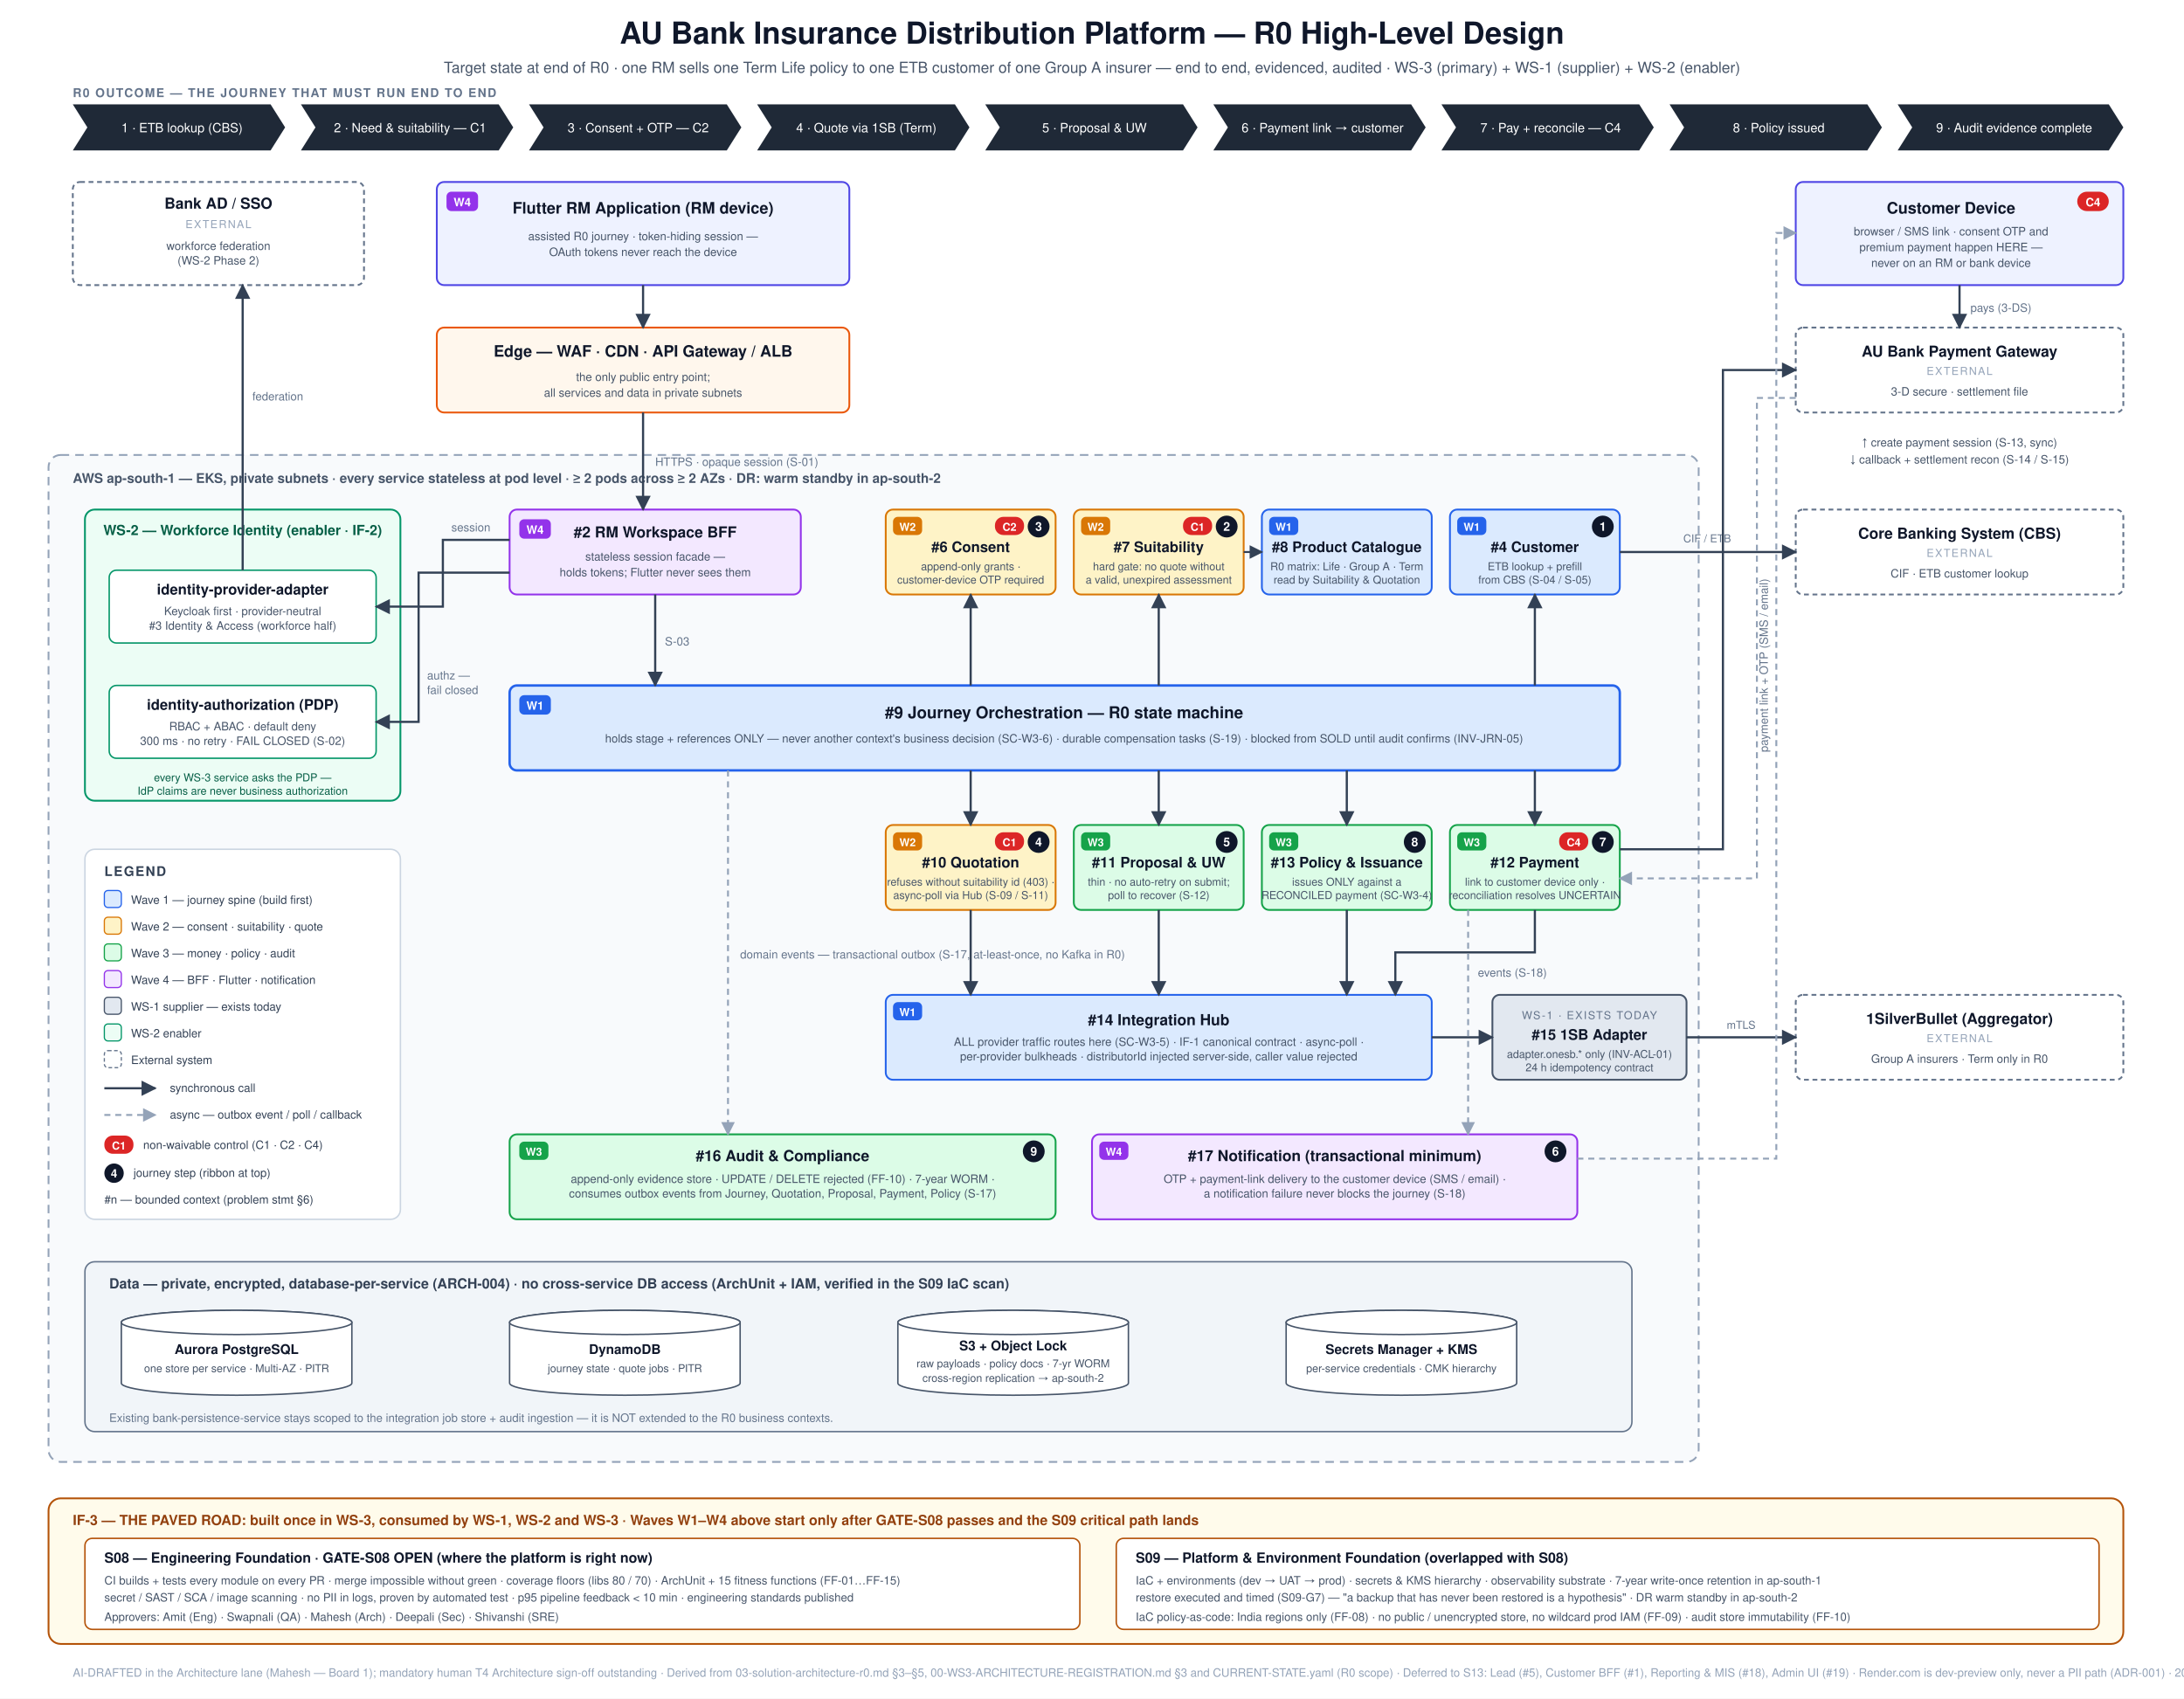
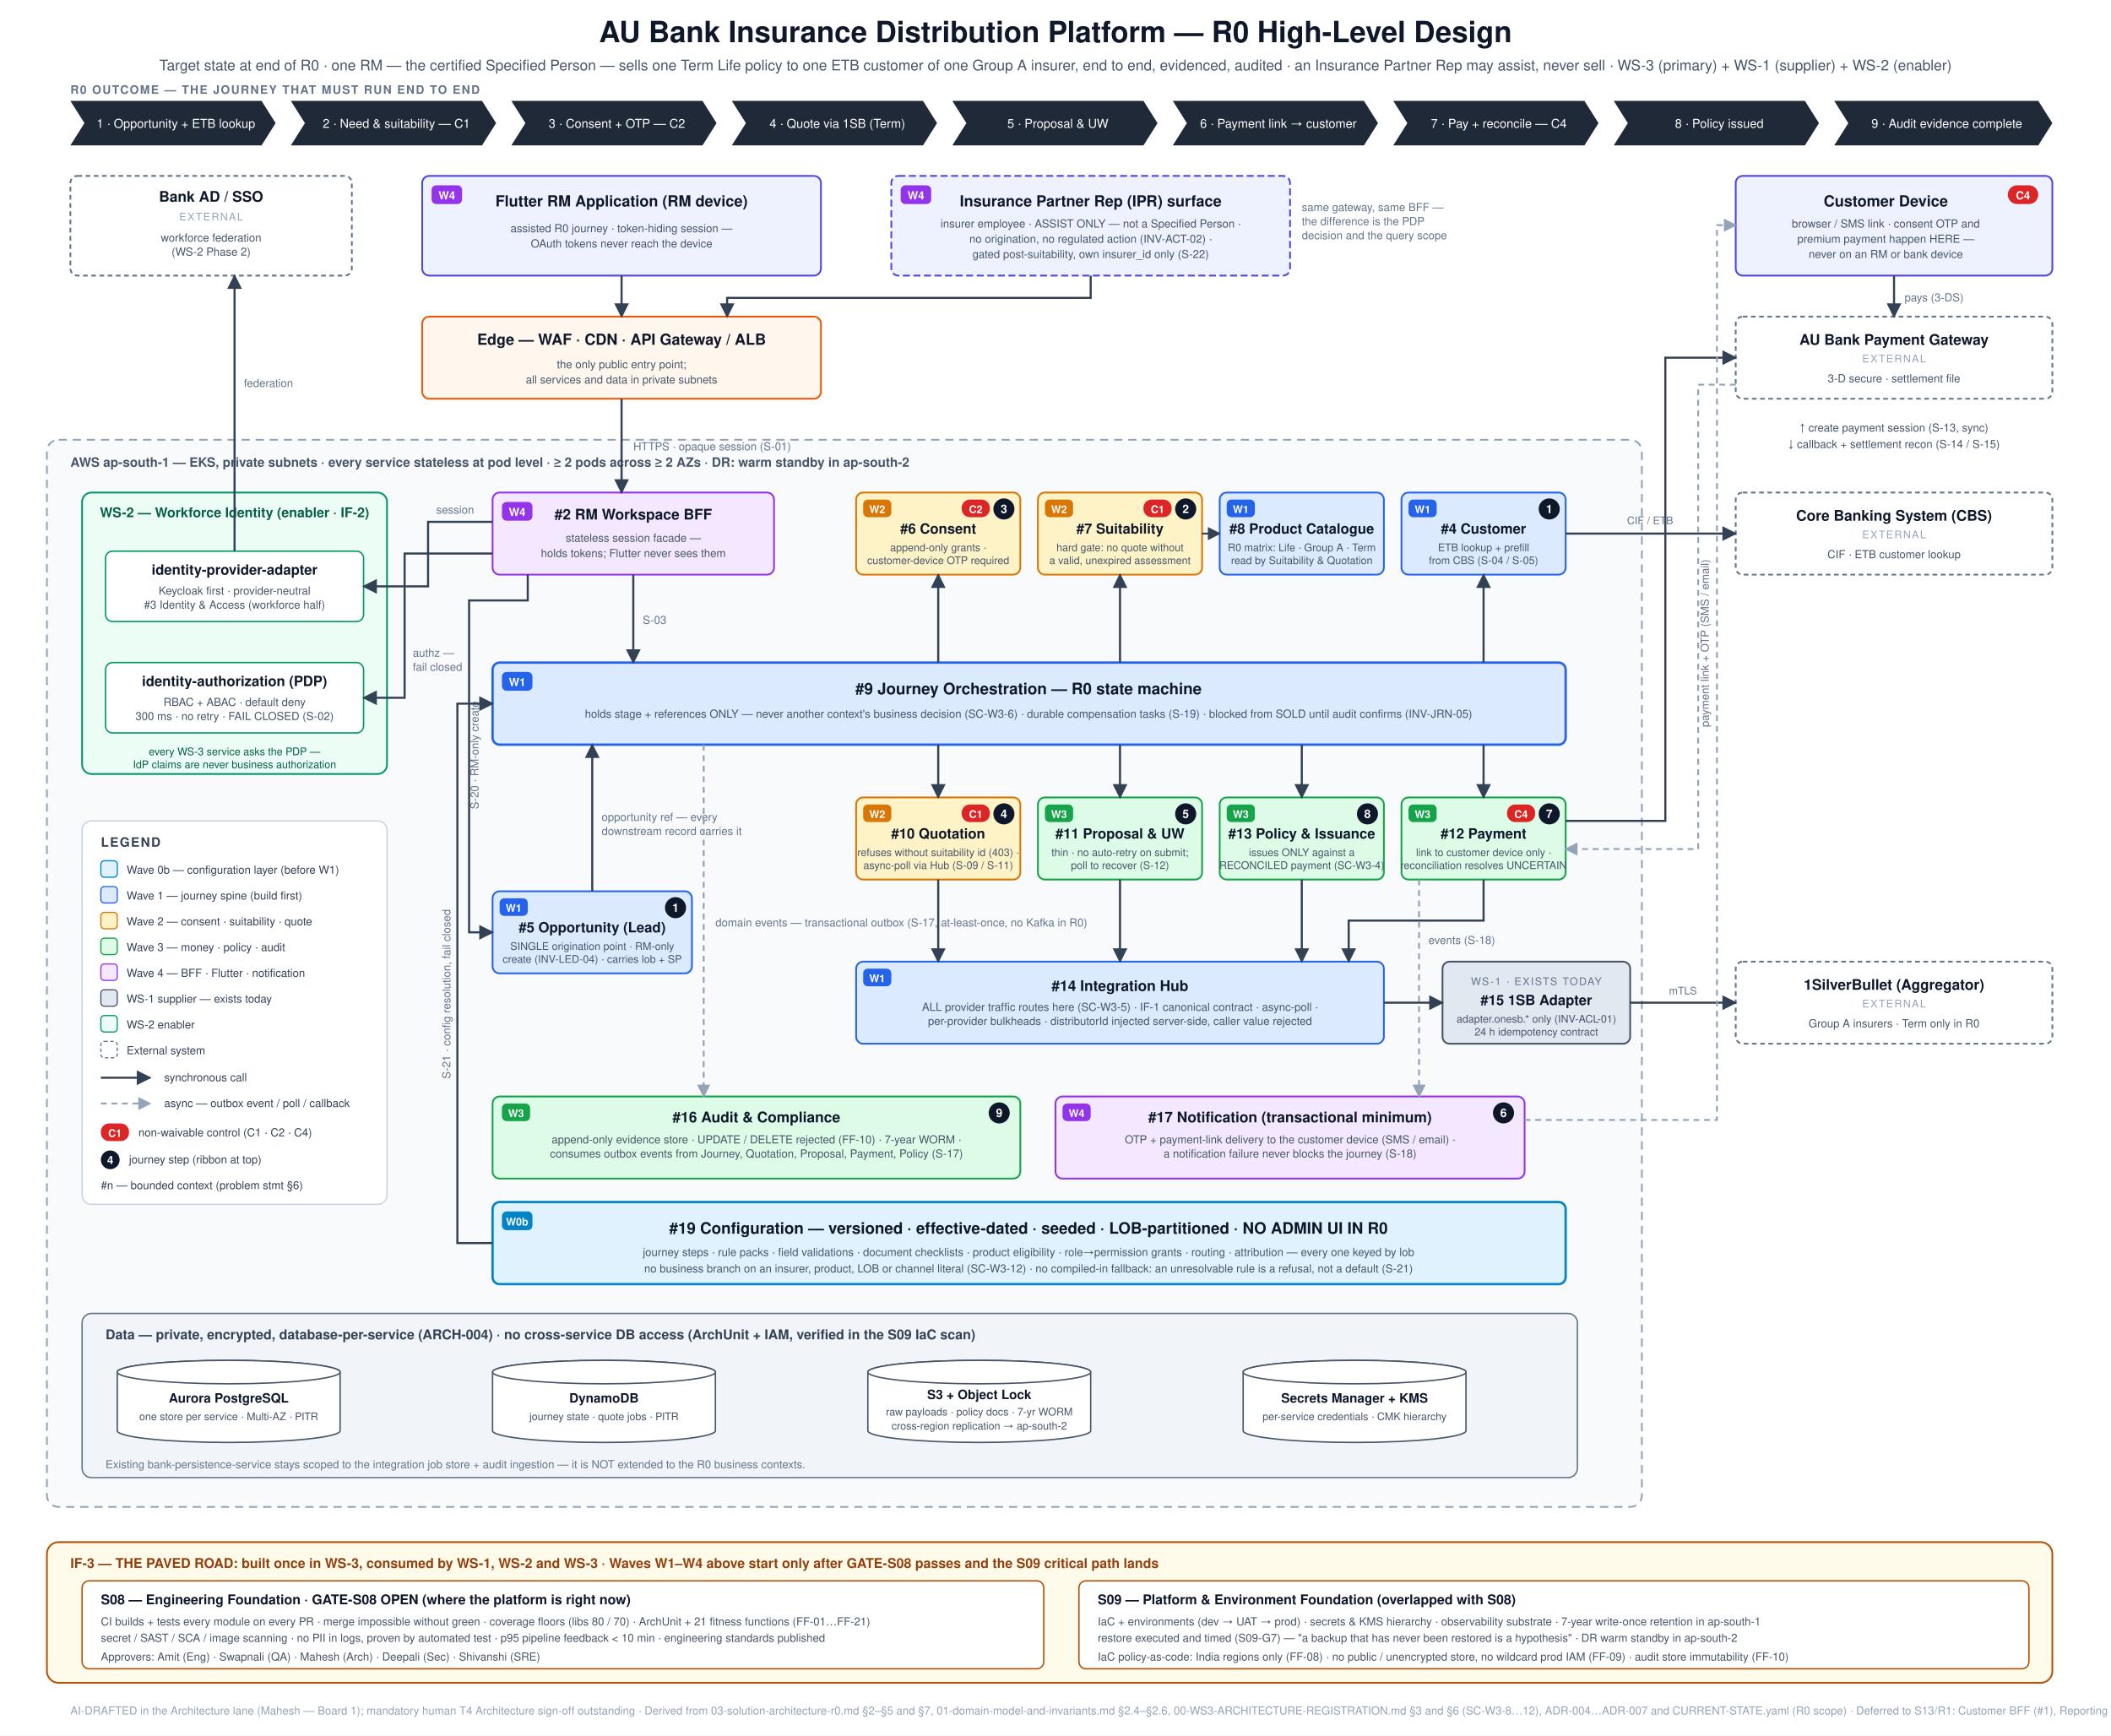
- <svg xmlns="http://www.w3.org/2000/svg" width="1800" height="1400" viewBox="0 0 1800 1400" font-family="Helvetica, Arial, sans-serif">
+ <svg xmlns="http://www.w3.org/2000/svg" width="1800" height="1480" viewBox="0 0 1800 1480" font-family="Helvetica, Arial, sans-serif">
  <defs>
    <marker id="arr" viewBox="0 0 10 10" refX="9" refY="5" markerWidth="7" markerHeight="7" orient="auto-start-reverse">
      <path d="M0,0 L10,5 L0,10 z" fill="#334155" />
    </marker>
    <marker id="arrGray" viewBox="0 0 10 10" refX="9" refY="5" markerWidth="7" markerHeight="7" orient="auto-start-reverse">
      <path d="M0,0 L10,5 L0,10 z" fill="#94a3b8" />
    </marker>
  </defs>
-   <rect x="0" y="0" width="1800" height="1400" fill="#ffffff" />
+   <rect x="0" y="0" width="1800" height="1480" fill="#ffffff" />
  <text x="900" y="36" text-anchor="middle" font-size="25" font-weight="bold" fill="#0f172a">AU Bank Insurance Distribution Platform — R0 High-Level Design</text>
-   <text x="900" y="60" text-anchor="middle" font-size="12.5" fill="#475569">Target state at end of R0 · one RM sells one Term Life policy to one ETB customer of one Group A insurer — end to end, evidenced, audited · WS-3 (primary) + WS-1 (supplier) + WS-2 (enabler)</text>
+   <text x="900" y="60" text-anchor="middle" font-size="12.5" fill="#475569">Target state at end of R0 · one RM — the certified Specified Person — sells one Term Life policy to one ETB customer of one Group A insurer, end to end, evidenced, audited · an Insurance Partner Rep may assist, never sell · WS-3 (primary) + WS-1 (supplier) + WS-2 (enabler)</text>
  <text x="60" y="80" font-size="10" font-weight="bold" fill="#64748b" letter-spacing="1">R0 OUTCOME — THE JOURNEY THAT MUST RUN END TO END</text>
  <g font-size="10.5" fill="#ffffff">
    <polygon points="60,86 223,86 235,105 223,124 60,124 72,105" fill="#1f2937" />
-     <text x="150" y="109" text-anchor="middle">1 · ETB lookup (CBS)</text>
+     <text x="150" y="109" text-anchor="middle">1 · Opportunity + ETB lookup</text>
    <polygon points="248,86 411,86 423,105 411,124 248,124 260,105" fill="#1f2937" />
    <text x="338" y="109" text-anchor="middle">2 · Need &amp; suitability — C1</text>
    <polygon points="436,86 599,86 611,105 599,124 436,124 448,105" fill="#1f2937" />
    <text x="526" y="109" text-anchor="middle">3 · Consent + OTP — C2</text>
    <polygon points="624,86 787,86 799,105 787,124 624,124 636,105" fill="#1f2937" />
    <text x="714" y="109" text-anchor="middle">4 · Quote via 1SB (Term)</text>
    <polygon points="812,86 975,86 987,105 975,124 812,124 824,105" fill="#1f2937" />
    <text x="902" y="109" text-anchor="middle">5 · Proposal &amp; UW</text>
    <polygon points="1000,86 1163,86 1175,105 1163,124 1000,124 1012,105" fill="#1f2937" />
    <text x="1090" y="109" text-anchor="middle">6 · Payment link → customer</text>
    <polygon points="1188,86 1351,86 1363,105 1351,124 1188,124 1200,105" fill="#1f2937" />
    <text x="1278" y="109" text-anchor="middle">7 · Pay + reconcile — C4</text>
    <polygon points="1376,86 1539,86 1551,105 1539,124 1376,124 1388,105" fill="#1f2937" />
    <text x="1466" y="109" text-anchor="middle">8 · Policy issued</text>
    <polygon points="1564,86 1738,86 1750,105 1738,124 1564,124 1576,105" fill="#1f2937" />
    <text x="1660" y="109" text-anchor="middle">9 · Audit evidence complete</text>
  </g>
  <rect x="60" y="150" width="240" height="85" rx="6" fill="#ffffff" stroke="#64748b" stroke-width="1.5" stroke-dasharray="4 3" />
  <text x="180" y="172" text-anchor="middle" font-size="12.5" font-weight="bold" fill="#0f172a">Bank AD / SSO</text>
  <text x="180" y="188" text-anchor="middle" font-size="9" fill="#94a3b8" letter-spacing="1">EXTERNAL</text>
  <text x="180" y="206" text-anchor="middle" font-size="9.5" fill="#475569">workforce federation</text>
  <text x="180" y="218" text-anchor="middle" font-size="9.5" fill="#475569">(WS-2 Phase 2)</text>
  <rect x="360" y="150" width="340" height="85" rx="6" fill="#eef2ff" stroke="#4f46e5" stroke-width="1.5" />
  <rect x="368" y="158" width="26" height="16" rx="4" fill="#9333ea" />
  <text x="381" y="170" text-anchor="middle" font-size="9.5" font-weight="bold" fill="#ffffff">W4</text>
  <text x="530" y="176" text-anchor="middle" font-size="13" font-weight="bold" fill="#0f172a">Flutter RM Application (RM device)</text>
  <text x="530" y="198" text-anchor="middle" font-size="9.5" fill="#475569">assisted R0 journey · token-hiding session —</text>
  <text x="530" y="211" text-anchor="middle" font-size="9.5" fill="#475569">OAuth tokens never reach the device</text>
+   <rect x="760" y="150" width="340" height="85" rx="6" fill="#eef2ff" stroke="#4f46e5" stroke-width="1.5" stroke-dasharray="6 3" />
+   <rect x="768" y="158" width="26" height="16" rx="4" fill="#9333ea" />
+   <text x="781" y="170" text-anchor="middle" font-size="9.5" font-weight="bold" fill="#ffffff">W4</text>
+   <text x="930" y="176" text-anchor="middle" font-size="13" font-weight="bold" fill="#0f172a">Insurance Partner Rep (IPR) surface</text>
+   <text x="930" y="194" text-anchor="middle" font-size="9.5" fill="#475569">insurer employee · ASSIST ONLY — not a Specified Person ·</text>
+   <text x="930" y="207" text-anchor="middle" font-size="9.5" fill="#475569">no origination, no regulated action (INV-ACT-02) ·</text>
+   <text x="930" y="220" text-anchor="middle" font-size="9.5" fill="#475569">gated post-suitability, own insurer_id only (S-22)</text>
  <rect x="1480" y="150" width="270" height="85" rx="6" fill="#eef2ff" stroke="#4f46e5" stroke-width="1.5" />
  <rect x="1712" y="158" width="26" height="16" rx="8" fill="#dc2626" />
  <text x="1725" y="170" text-anchor="middle" font-size="9.5" font-weight="bold" fill="#ffffff">C4</text>
  <text x="1608" y="176" text-anchor="middle" font-size="13" font-weight="bold" fill="#0f172a">Customer Device</text>
  <text x="1608" y="194" text-anchor="middle" font-size="9.5" fill="#475569">browser / SMS link · consent OTP and</text>
  <text x="1608" y="207" text-anchor="middle" font-size="9.5" fill="#475569">premium payment happen HERE —</text>
  <text x="1608" y="220" text-anchor="middle" font-size="9.5" fill="#475569">never on an RM or bank device</text>
  <rect x="360" y="270" width="340" height="70" rx="6" fill="#fff7ed" stroke="#ea580c" stroke-width="1.5" />
  <text x="530" y="294" text-anchor="middle" font-size="13" font-weight="bold" fill="#0f172a">Edge — WAF · CDN · API Gateway / ALB</text>
  <text x="530" y="314" text-anchor="middle" font-size="9.5" fill="#475569">the only public entry point;</text>
  <text x="530" y="327" text-anchor="middle" font-size="9.5" fill="#475569">all services and data in private subnets</text>
  <rect x="1480" y="270" width="270" height="70" rx="6" fill="#ffffff" stroke="#64748b" stroke-width="1.5" stroke-dasharray="4 3" />
  <text x="1615" y="294" text-anchor="middle" font-size="12.5" font-weight="bold" fill="#0f172a">AU Bank Payment Gateway</text>
  <text x="1615" y="309" text-anchor="middle" font-size="9" fill="#94a3b8" letter-spacing="1">EXTERNAL</text>
  <text x="1615" y="326" text-anchor="middle" font-size="9.5" fill="#475569">3-D secure · settlement file</text>
  <text x="1615" y="368" text-anchor="middle" font-size="9.5" fill="#475569">↑ create payment session (S-13, sync)</text>
  <text x="1615" y="382" text-anchor="middle" font-size="9.5" fill="#475569">↓ callback + settlement recon (S-14 / S-15)</text>
-   <rect x="40" y="375" width="1360" height="830" rx="10" fill="#f8fafc" stroke="#94a3b8" stroke-width="1.5" stroke-dasharray="7 5" />
+   <rect x="40" y="375" width="1360" height="910" rx="10" fill="#f8fafc" stroke="#94a3b8" stroke-width="1.5" stroke-dasharray="7 5" />
  <text x="60" y="398" font-size="11" font-weight="bold" fill="#475569">AWS ap-south-1 — EKS, private subnets · every service stateless at pod level · ≥ 2 pods across ≥ 2 AZs · DR: warm standby in ap-south-2</text>
  <rect x="70" y="420" width="260" height="240" rx="8" fill="#ecfdf5" stroke="#059669" stroke-width="1.5" />
  <text x="200" y="441" text-anchor="middle" font-size="11.5" font-weight="bold" fill="#065f46">WS-2 — Workforce Identity (enabler · IF-2)</text>
  <rect x="90" y="470" width="220" height="60" rx="6" fill="#ffffff" stroke="#059669" stroke-width="1.2" />
  <text x="200" y="490" text-anchor="middle" font-size="12" font-weight="bold" fill="#0f172a">identity-provider-adapter</text>
  <text x="200" y="507" text-anchor="middle" font-size="9.5" fill="#475569">Keycloak first · provider-neutral</text>
  <text x="200" y="519" text-anchor="middle" font-size="9.5" fill="#475569">#3 Identity &amp; Access (workforce half)</text>
  <rect x="90" y="565" width="220" height="60" rx="6" fill="#ffffff" stroke="#059669" stroke-width="1.2" />
  <text x="200" y="585" text-anchor="middle" font-size="12" font-weight="bold" fill="#0f172a">identity-authorization (PDP)</text>
  <text x="200" y="602" text-anchor="middle" font-size="9.5" fill="#475569">RBAC + ABAC · default deny</text>
  <text x="200" y="614" text-anchor="middle" font-size="9.5" fill="#475569">300 ms · no retry · FAIL CLOSED (S-02)</text>
  <text x="200" y="644" text-anchor="middle" font-size="9" fill="#065f46">every WS-3 service asks the PDP —</text>
  <text x="200" y="655" text-anchor="middle" font-size="9" fill="#065f46">IdP claims are never business authorization</text>
  <rect x="420" y="420" width="240" height="70" rx="6" fill="#f3e8ff" stroke="#9333ea" stroke-width="1.5" />
  <rect x="428" y="428" width="26" height="16" rx="4" fill="#9333ea" />
  <text x="441" y="440" text-anchor="middle" font-size="9.5" font-weight="bold" fill="#ffffff">W4</text>
  <text x="540" y="443" text-anchor="middle" font-size="12.5" font-weight="bold" fill="#0f172a">#2  RM Workspace BFF</text>
  <text x="540" y="462" text-anchor="middle" font-size="9.5" fill="#475569">stateless session facade —</text>
  <text x="540" y="475" text-anchor="middle" font-size="9.5" fill="#475569">holds tokens; Flutter never sees them</text>
  <rect x="730" y="420" width="140" height="70" rx="6" fill="#fef3c7" stroke="#d97706" stroke-width="1.5" />
  <rect x="736" y="426" width="24" height="15" rx="4" fill="#d97706" />
  <text x="748" y="437.5" text-anchor="middle" font-size="9" font-weight="bold" fill="#ffffff">W2</text>
  <circle cx="856" cy="434" r="9" fill="#0f172a" />
  <text x="856" y="437.5" text-anchor="middle" font-size="10" font-weight="bold" fill="#ffffff">3</text>
  <rect x="820" y="426" width="24" height="15" rx="7" fill="#dc2626" />
  <text x="832" y="437.5" text-anchor="middle" font-size="9" font-weight="bold" fill="#ffffff">C2</text>
  <text x="800" y="455" text-anchor="middle" font-size="12" font-weight="bold" fill="#0f172a">#6  Consent</text>
  <text x="800" y="470" text-anchor="middle" font-size="9" fill="#475569">append-only grants ·</text>
  <text x="800" y="481" text-anchor="middle" font-size="9" fill="#475569">customer-device OTP required</text>
  <rect x="885" y="420" width="140" height="70" rx="6" fill="#fef3c7" stroke="#d97706" stroke-width="1.5" />
  <rect x="891" y="426" width="24" height="15" rx="4" fill="#d97706" />
  <text x="903" y="437.5" text-anchor="middle" font-size="9" font-weight="bold" fill="#ffffff">W2</text>
  <circle cx="1011" cy="434" r="9" fill="#0f172a" />
  <text x="1011" y="437.5" text-anchor="middle" font-size="10" font-weight="bold" fill="#ffffff">2</text>
  <rect x="975" y="426" width="24" height="15" rx="7" fill="#dc2626" />
  <text x="987" y="437.5" text-anchor="middle" font-size="9" font-weight="bold" fill="#ffffff">C1</text>
  <text x="955" y="455" text-anchor="middle" font-size="12" font-weight="bold" fill="#0f172a">#7  Suitability</text>
  <text x="955" y="470" text-anchor="middle" font-size="9" fill="#475569">hard gate: no quote without</text>
  <text x="955" y="481" text-anchor="middle" font-size="9" fill="#475569">a valid, unexpired assessment</text>
  <rect x="1040" y="420" width="140" height="70" rx="6" fill="#dbeafe" stroke="#2563eb" stroke-width="1.5" />
  <rect x="1046" y="426" width="24" height="15" rx="4" fill="#2563eb" />
  <text x="1058" y="437.5" text-anchor="middle" font-size="9" font-weight="bold" fill="#ffffff">W1</text>
  <text x="1110" y="455" text-anchor="middle" font-size="12" font-weight="bold" fill="#0f172a">#8  Product Catalogue</text>
  <text x="1110" y="470" text-anchor="middle" font-size="9" fill="#475569">R0 matrix: Life · Group A · Term</text>
  <text x="1110" y="481" text-anchor="middle" font-size="9" fill="#475569">read by Suitability &amp; Quotation</text>
  <rect x="1195" y="420" width="140" height="70" rx="6" fill="#dbeafe" stroke="#2563eb" stroke-width="1.5" />
  <rect x="1201" y="426" width="24" height="15" rx="4" fill="#2563eb" />
  <text x="1213" y="437.5" text-anchor="middle" font-size="9" font-weight="bold" fill="#ffffff">W1</text>
  <circle cx="1321" cy="434" r="9" fill="#0f172a" />
  <text x="1321" y="437.5" text-anchor="middle" font-size="10" font-weight="bold" fill="#ffffff">1</text>
  <text x="1265" y="455" text-anchor="middle" font-size="12" font-weight="bold" fill="#0f172a">#4  Customer</text>
  <text x="1265" y="470" text-anchor="middle" font-size="9" fill="#475569">ETB lookup + prefill</text>
  <text x="1265" y="481" text-anchor="middle" font-size="9" fill="#475569">from CBS (S-04 / S-05)</text>
  <rect x="420" y="565" width="915" height="70" rx="6" fill="#dbeafe" stroke="#2563eb" stroke-width="2" />
  <rect x="428" y="573" width="26" height="16" rx="4" fill="#2563eb" />
  <text x="441" y="585" text-anchor="middle" font-size="9.5" font-weight="bold" fill="#ffffff">W1</text>
  <text x="877" y="592" text-anchor="middle" font-size="13.5" font-weight="bold" fill="#0f172a">#9  Journey Orchestration — R0 state machine</text>
  <text x="877" y="612" text-anchor="middle" font-size="9.5" fill="#475569">holds stage + references ONLY — never another context's business decision (SC-W3-6) · durable compensation tasks (S-19) · blocked from SOLD until audit confirms (INV-JRN-05)</text>
  <rect x="730" y="680" width="140" height="70" rx="6" fill="#fef3c7" stroke="#d97706" stroke-width="1.5" />
  <rect x="736" y="686" width="24" height="15" rx="4" fill="#d97706" />
  <text x="748" y="697.5" text-anchor="middle" font-size="9" font-weight="bold" fill="#ffffff">W2</text>
  <circle cx="856" cy="694" r="9" fill="#0f172a" />
  <text x="856" y="697.5" text-anchor="middle" font-size="10" font-weight="bold" fill="#ffffff">4</text>
  <rect x="820" y="686" width="24" height="15" rx="7" fill="#dc2626" />
  <text x="832" y="697.5" text-anchor="middle" font-size="9" font-weight="bold" fill="#ffffff">C1</text>
  <text x="800" y="715" text-anchor="middle" font-size="12" font-weight="bold" fill="#0f172a">#10  Quotation</text>
  <text x="800" y="730" text-anchor="middle" font-size="9" fill="#475569">refuses without suitability id (403) ·</text>
  <text x="800" y="741" text-anchor="middle" font-size="9" fill="#475569">async-poll via Hub (S-09 / S-11)</text>
  <rect x="885" y="680" width="140" height="70" rx="6" fill="#dcfce7" stroke="#16a34a" stroke-width="1.5" />
  <rect x="891" y="686" width="24" height="15" rx="4" fill="#16a34a" />
  <text x="903" y="697.5" text-anchor="middle" font-size="9" font-weight="bold" fill="#ffffff">W3</text>
  <circle cx="1011" cy="694" r="9" fill="#0f172a" />
  <text x="1011" y="697.5" text-anchor="middle" font-size="10" font-weight="bold" fill="#ffffff">5</text>
  <text x="955" y="715" text-anchor="middle" font-size="12" font-weight="bold" fill="#0f172a">#11  Proposal &amp; UW</text>
  <text x="955" y="730" text-anchor="middle" font-size="9" fill="#475569">thin · no auto-retry on submit;</text>
  <text x="955" y="741" text-anchor="middle" font-size="9" fill="#475569">poll to recover (S-12)</text>
  <rect x="1040" y="680" width="140" height="70" rx="6" fill="#dcfce7" stroke="#16a34a" stroke-width="1.5" />
  <rect x="1046" y="686" width="24" height="15" rx="4" fill="#16a34a" />
  <text x="1058" y="697.5" text-anchor="middle" font-size="9" font-weight="bold" fill="#ffffff">W3</text>
  <circle cx="1166" cy="694" r="9" fill="#0f172a" />
  <text x="1166" y="697.5" text-anchor="middle" font-size="10" font-weight="bold" fill="#ffffff">8</text>
  <text x="1110" y="715" text-anchor="middle" font-size="12" font-weight="bold" fill="#0f172a">#13  Policy &amp; Issuance</text>
  <text x="1110" y="730" text-anchor="middle" font-size="9" fill="#475569">issues ONLY against a</text>
  <text x="1110" y="741" text-anchor="middle" font-size="9" fill="#475569">RECONCILED payment (SC-W3-4)</text>
  <rect x="1195" y="680" width="140" height="70" rx="6" fill="#dcfce7" stroke="#16a34a" stroke-width="1.5" />
  <rect x="1201" y="686" width="24" height="15" rx="4" fill="#16a34a" />
  <text x="1213" y="697.5" text-anchor="middle" font-size="9" font-weight="bold" fill="#ffffff">W3</text>
  <circle cx="1321" cy="694" r="9" fill="#0f172a" />
  <text x="1321" y="697.5" text-anchor="middle" font-size="10" font-weight="bold" fill="#ffffff">7</text>
  <rect x="1285" y="686" width="24" height="15" rx="7" fill="#dc2626" />
  <text x="1297" y="697.5" text-anchor="middle" font-size="9" font-weight="bold" fill="#ffffff">C4</text>
  <text x="1265" y="715" text-anchor="middle" font-size="12" font-weight="bold" fill="#0f172a">#12  Payment</text>
  <text x="1265" y="730" text-anchor="middle" font-size="9" fill="#475569">link to customer device only ·</text>
  <text x="1265" y="741" text-anchor="middle" font-size="9" fill="#475569">reconciliation resolves UNCERTAIN</text>
  <rect x="730" y="820" width="450" height="70" rx="6" fill="#dbeafe" stroke="#2563eb" stroke-width="1.5" />
  <rect x="736" y="826" width="24" height="15" rx="4" fill="#2563eb" />
  <text x="748" y="837.5" text-anchor="middle" font-size="9" font-weight="bold" fill="#ffffff">W1</text>
  <text x="955" y="845" text-anchor="middle" font-size="12.5" font-weight="bold" fill="#0f172a">#14  Integration Hub</text>
  <text x="955" y="862" text-anchor="middle" font-size="9.5" fill="#475569">ALL provider traffic routes here (SC-W3-5) · IF-1 canonical contract · async-poll ·</text>
  <text x="955" y="874" text-anchor="middle" font-size="9.5" fill="#475569">per-provider bulkheads · distributorId injected server-side, caller value rejected</text>
  <rect x="1230" y="820" width="160" height="70" rx="6" fill="#e2e8f0" stroke="#475569" stroke-width="1.5" />
  <text x="1310" y="840" text-anchor="middle" font-size="9" fill="#64748b" letter-spacing="1">WS-1 · EXISTS TODAY</text>
  <text x="1310" y="857" text-anchor="middle" font-size="12" font-weight="bold" fill="#0f172a">#15  1SB Adapter</text>
  <text x="1310" y="872" text-anchor="middle" font-size="9" fill="#475569">adapter.onesb.* only (INV-ACL-01)</text>
  <text x="1310" y="883" text-anchor="middle" font-size="9" fill="#475569">24 h idempotency contract</text>
  <rect x="420" y="935" width="450" height="70" rx="6" fill="#dcfce7" stroke="#16a34a" stroke-width="1.5" />
  <rect x="428" y="941" width="24" height="15" rx="4" fill="#16a34a" />
  <text x="440" y="952.5" text-anchor="middle" font-size="9" font-weight="bold" fill="#ffffff">W3</text>
  <circle cx="852" cy="949" r="9" fill="#0f172a" />
  <text x="852" y="952.5" text-anchor="middle" font-size="10" font-weight="bold" fill="#ffffff">9</text>
  <text x="645" y="957" text-anchor="middle" font-size="12.5" font-weight="bold" fill="#0f172a">#16  Audit &amp; Compliance</text>
  <text x="645" y="975" text-anchor="middle" font-size="9.5" fill="#475569">append-only evidence store · UPDATE / DELETE rejected (FF-10) · 7-year WORM ·</text>
  <text x="645" y="987" text-anchor="middle" font-size="9.5" fill="#475569">consumes outbox events from Journey, Quotation, Proposal, Payment, Policy (S-17)</text>
  <rect x="900" y="935" width="400" height="70" rx="6" fill="#f3e8ff" stroke="#9333ea" stroke-width="1.5" />
  <rect x="906" y="941" width="24" height="15" rx="4" fill="#9333ea" />
  <text x="918" y="952.5" text-anchor="middle" font-size="9" font-weight="bold" fill="#ffffff">W4</text>
  <circle cx="1282" cy="949" r="9" fill="#0f172a" />
  <text x="1282" y="952.5" text-anchor="middle" font-size="10" font-weight="bold" fill="#ffffff">6</text>
  <text x="1100" y="957" text-anchor="middle" font-size="12.5" font-weight="bold" fill="#0f172a">#17  Notification (transactional minimum)</text>
  <text x="1100" y="975" text-anchor="middle" font-size="9.5" fill="#475569">OTP + payment-link delivery to the customer device (SMS / email) ·</text>
  <text x="1100" y="987" text-anchor="middle" font-size="9.5" fill="#475569">a notification failure never blocks the journey (S-18)</text>
-   <rect x="70" y="1040" width="1275" height="140" rx="8" fill="#f1f5f9" stroke="#64748b" stroke-width="1.2" />
-   <text x="90" y="1062" font-size="11.5" font-weight="bold" fill="#334155">Data — private, encrypted, database-per-service (ARCH-004) · no cross-service DB access (ArchUnit + IAM, verified in the S09 IaC scan)</text>
+   <rect x="70" y="1120" width="1275" height="140" rx="8" fill="#f1f5f9" stroke="#64748b" stroke-width="1.2" />
+   <text x="90" y="1142" font-size="11.5" font-weight="bold" fill="#334155">Data — private, encrypted, database-per-service (ARCH-004) · no cross-service DB access (ArchUnit + IAM, verified in the S09 IaC scan)</text>
  <g>
-     <path d="M100,1090 a95,10 0 0,1 190,0 v50 a95,10 0 0,1 -190,0 z" fill="#ffffff" stroke="#475569" stroke-width="1.2" />
-     <ellipse cx="195" cy="1090" rx="95" ry="10" fill="#ffffff" stroke="#475569" stroke-width="1.2" />
-     <text x="195" y="1116" text-anchor="middle" font-size="11" font-weight="bold" fill="#0f172a">Aurora PostgreSQL</text>
-     <text x="195" y="1131" text-anchor="middle" font-size="9" fill="#475569">one store per service · Multi-AZ · PITR</text>
+     <path d="M100,1170 a95,10 0 0,1 190,0 v50 a95,10 0 0,1 -190,0 z" fill="#ffffff" stroke="#475569" stroke-width="1.2" />
+     <ellipse cx="195" cy="1170" rx="95" ry="10" fill="#ffffff" stroke="#475569" stroke-width="1.2" />
+     <text x="195" y="1196" text-anchor="middle" font-size="11" font-weight="bold" fill="#0f172a">Aurora PostgreSQL</text>
+     <text x="195" y="1211" text-anchor="middle" font-size="9" fill="#475569">one store per service · Multi-AZ · PITR</text>
  </g>
  <g>
-     <path d="M420,1090 a95,10 0 0,1 190,0 v50 a95,10 0 0,1 -190,0 z" fill="#ffffff" stroke="#475569" stroke-width="1.2" />
-     <ellipse cx="515" cy="1090" rx="95" ry="10" fill="#ffffff" stroke="#475569" stroke-width="1.2" />
-     <text x="515" y="1116" text-anchor="middle" font-size="11" font-weight="bold" fill="#0f172a">DynamoDB</text>
-     <text x="515" y="1131" text-anchor="middle" font-size="9" fill="#475569">journey state · quote jobs · PITR</text>
+     <path d="M420,1170 a95,10 0 0,1 190,0 v50 a95,10 0 0,1 -190,0 z" fill="#ffffff" stroke="#475569" stroke-width="1.2" />
+     <ellipse cx="515" cy="1170" rx="95" ry="10" fill="#ffffff" stroke="#475569" stroke-width="1.2" />
+     <text x="515" y="1196" text-anchor="middle" font-size="11" font-weight="bold" fill="#0f172a">DynamoDB</text>
+     <text x="515" y="1211" text-anchor="middle" font-size="9" fill="#475569">journey state · quote jobs · PITR</text>
  </g>
  <g>
-     <path d="M740,1090 a95,10 0 0,1 190,0 v50 a95,10 0 0,1 -190,0 z" fill="#ffffff" stroke="#475569" stroke-width="1.2" />
-     <ellipse cx="835" cy="1090" rx="95" ry="10" fill="#ffffff" stroke="#475569" stroke-width="1.2" />
-     <text x="835" y="1113" text-anchor="middle" font-size="11" font-weight="bold" fill="#0f172a">S3 + Object Lock</text>
-     <text x="835" y="1127" text-anchor="middle" font-size="9" fill="#475569">raw payloads · policy docs · 7-yr WORM</text>
-     <text x="835" y="1139" text-anchor="middle" font-size="9" fill="#475569">cross-region replication → ap-south-2</text>
+     <path d="M740,1170 a95,10 0 0,1 190,0 v50 a95,10 0 0,1 -190,0 z" fill="#ffffff" stroke="#475569" stroke-width="1.2" />
+     <ellipse cx="835" cy="1170" rx="95" ry="10" fill="#ffffff" stroke="#475569" stroke-width="1.2" />
+     <text x="835" y="1193" text-anchor="middle" font-size="11" font-weight="bold" fill="#0f172a">S3 + Object Lock</text>
+     <text x="835" y="1207" text-anchor="middle" font-size="9" fill="#475569">raw payloads · policy docs · 7-yr WORM</text>
+     <text x="835" y="1219" text-anchor="middle" font-size="9" fill="#475569">cross-region replication → ap-south-2</text>
  </g>
  <g>
-     <path d="M1060,1090 a95,10 0 0,1 190,0 v50 a95,10 0 0,1 -190,0 z" fill="#ffffff" stroke="#475569" stroke-width="1.2" />
-     <ellipse cx="1155" cy="1090" rx="95" ry="10" fill="#ffffff" stroke="#475569" stroke-width="1.2" />
-     <text x="1155" y="1116" text-anchor="middle" font-size="11" font-weight="bold" fill="#0f172a">Secrets Manager + KMS</text>
-     <text x="1155" y="1131" text-anchor="middle" font-size="9" fill="#475569">per-service credentials · CMK hierarchy</text>
-   </g>
-   <text x="90" y="1172" font-size="9.5" fill="#64748b">Existing bank-persistence-service stays scoped to the integration job store + audit ingestion — it is NOT extended to the R0 business contexts.</text>
+     <path d="M1060,1170 a95,10 0 0,1 190,0 v50 a95,10 0 0,1 -190,0 z" fill="#ffffff" stroke="#475569" stroke-width="1.2" />
+     <ellipse cx="1155" cy="1170" rx="95" ry="10" fill="#ffffff" stroke="#475569" stroke-width="1.2" />
+     <text x="1155" y="1196" text-anchor="middle" font-size="11" font-weight="bold" fill="#0f172a">Secrets Manager + KMS</text>
+     <text x="1155" y="1211" text-anchor="middle" font-size="9" fill="#475569">per-service credentials · CMK hierarchy</text>
+   </g>
+   <text x="90" y="1252" font-size="9.5" fill="#64748b">Existing bank-persistence-service stays scoped to the integration job store + audit ingestion — it is NOT extended to the R0 business contexts.</text>
  <rect x="1480" y="420" width="270" height="70" rx="6" fill="#ffffff" stroke="#64748b" stroke-width="1.5" stroke-dasharray="4 3" />
  <text x="1615" y="444" text-anchor="middle" font-size="12.5" font-weight="bold" fill="#0f172a">Core Banking System (CBS)</text>
  <text x="1615" y="459" text-anchor="middle" font-size="9" fill="#94a3b8" letter-spacing="1">EXTERNAL</text>
  <text x="1615" y="476" text-anchor="middle" font-size="9.5" fill="#475569">CIF · ETB customer lookup</text>
  <rect x="1480" y="820" width="270" height="70" rx="6" fill="#ffffff" stroke="#64748b" stroke-width="1.5" stroke-dasharray="4 3" />
  <text x="1615" y="844" text-anchor="middle" font-size="12.5" font-weight="bold" fill="#0f172a">1SilverBullet (Aggregator)</text>
  <text x="1615" y="859" text-anchor="middle" font-size="9" fill="#94a3b8" letter-spacing="1">EXTERNAL</text>
  <text x="1615" y="876" text-anchor="middle" font-size="9.5" fill="#475569">Group A insurers · Term only in R0</text>
-   <rect x="70" y="700" width="260" height="305" rx="8" fill="#ffffff" stroke="#cbd5e1" stroke-width="1.2" />
+   <rect x="420" y="760" width="170" height="70" rx="6" fill="#dbeafe" stroke="#2563eb" stroke-width="1.5" />
+   <rect x="426" y="766" width="24" height="15" rx="4" fill="#2563eb" />
+   <text x="438" y="777.5" text-anchor="middle" font-size="9" font-weight="bold" fill="#ffffff">W1</text>
+   <circle cx="576" cy="774" r="9" fill="#0f172a" />
+   <text x="576" y="777.5" text-anchor="middle" font-size="10" font-weight="bold" fill="#ffffff">1</text>
+   <text x="505" y="795" text-anchor="middle" font-size="12" font-weight="bold" fill="#0f172a">#5  Opportunity (Lead)</text>
+   <text x="505" y="810" text-anchor="middle" font-size="9" fill="#475569">SINGLE origination point · RM-only</text>
+   <text x="505" y="821" text-anchor="middle" font-size="9" fill="#475569">create (INV-LED-04) · carries lob + SP</text>
+   <rect x="420" y="1025" width="915" height="70" rx="6" fill="#e0f2fe" stroke="#0284c7" stroke-width="2" />
+   <rect x="428" y="1033" width="26" height="16" rx="4" fill="#0284c7" />
+   <text x="441" y="1045" text-anchor="middle" font-size="9" font-weight="bold" fill="#ffffff">W0b</text>
+   <text x="877" y="1052" text-anchor="middle" font-size="13.5" font-weight="bold" fill="#0f172a">#19  Configuration — versioned · effective-dated · seeded · LOB-partitioned · NO ADMIN UI IN R0</text>
+   <text x="877" y="1071" text-anchor="middle" font-size="9.5" fill="#475569">journey steps · rule packs · field validations · document checklists · product eligibility · role→permission grants · routing · attribution — every one keyed by lob</text>
+   <text x="877" y="1085" text-anchor="middle" font-size="9.5" fill="#475569">no business branch on an insurer, product, LOB or channel literal (SC-W3-12) · no compiled-in fallback: an unresolvable rule is a refusal, not a default (S-21)</text>
+   <rect x="70" y="700" width="260" height="327" rx="8" fill="#ffffff" stroke="#cbd5e1" stroke-width="1.2" />
  <text x="86" y="722" font-size="11" font-weight="bold" fill="#334155" letter-spacing="1">LEGEND</text>
-   <rect x="86" y="734" width="14" height="14" rx="3" fill="#dbeafe" stroke="#2563eb" />
-   <text x="108" y="745" font-size="9.5" fill="#334155">Wave 1 — journey spine (build first)</text>
-   <rect x="86" y="756" width="14" height="14" rx="3" fill="#fef3c7" stroke="#d97706" />
-   <text x="108" y="767" font-size="9.5" fill="#334155">Wave 2 — consent · suitability · quote</text>
-   <rect x="86" y="778" width="14" height="14" rx="3" fill="#dcfce7" stroke="#16a34a" />
-   <text x="108" y="789" font-size="9.5" fill="#334155">Wave 3 — money · policy · audit</text>
-   <rect x="86" y="800" width="14" height="14" rx="3" fill="#f3e8ff" stroke="#9333ea" />
-   <text x="108" y="811" font-size="9.5" fill="#334155">Wave 4 — BFF · Flutter · notification</text>
-   <rect x="86" y="822" width="14" height="14" rx="3" fill="#e2e8f0" stroke="#475569" />
-   <text x="108" y="833" font-size="9.5" fill="#334155">WS-1 supplier — exists today</text>
-   <rect x="86" y="844" width="14" height="14" rx="3" fill="#ecfdf5" stroke="#059669" />
-   <text x="108" y="855" font-size="9.5" fill="#334155">WS-2 enabler</text>
-   <rect x="86" y="866" width="14" height="14" rx="3" fill="#ffffff" stroke="#64748b" stroke-dasharray="3 2" />
-   <text x="108" y="877" font-size="9.5" fill="#334155">External system</text>
-   <line x1="86" y1="897" x2="128" y2="897" stroke="#334155" stroke-width="1.8" marker-end="url(#arr)" />
-   <text x="140" y="900" font-size="9.5" fill="#334155">synchronous call</text>
-   <line x1="86" y1="919" x2="128" y2="919" stroke="#94a3b8" stroke-width="1.6" stroke-dasharray="5 4" marker-end="url(#arrGray)" />
-   <text x="140" y="922" font-size="9.5" fill="#334155">async — outbox event / poll / callback</text>
-   <rect x="86" y="936" width="24" height="15" rx="7" fill="#dc2626" />
-   <text x="98" y="947.5" text-anchor="middle" font-size="9" font-weight="bold" fill="#ffffff">C1</text>
-   <text x="118" y="947" font-size="9.5" fill="#334155">non-waivable control (C1 · C2 · C4)</text>
-   <circle cx="94" cy="967" r="8" fill="#0f172a" />
-   <text x="94" y="970.5" text-anchor="middle" font-size="9.5" font-weight="bold" fill="#ffffff">4</text>
-   <text x="110" y="970" font-size="9.5" fill="#334155">journey step (ribbon at top)</text>
-   <text x="86" y="992" font-size="9.5" fill="#334155">#n — bounded context (problem stmt §6)</text>
+   <rect x="86" y="734" width="14" height="14" rx="3" fill="#e0f2fe" stroke="#0284c7" />
+   <text x="108" y="745" font-size="9.5" fill="#334155">Wave 0b — configuration layer (before W1)</text>
+   <rect x="86" y="756" width="14" height="14" rx="3" fill="#dbeafe" stroke="#2563eb" />
+   <text x="108" y="767" font-size="9.5" fill="#334155">Wave 1 — journey spine (build first)</text>
+   <rect x="86" y="778" width="14" height="14" rx="3" fill="#fef3c7" stroke="#d97706" />
+   <text x="108" y="789" font-size="9.5" fill="#334155">Wave 2 — consent · suitability · quote</text>
+   <rect x="86" y="800" width="14" height="14" rx="3" fill="#dcfce7" stroke="#16a34a" />
+   <text x="108" y="811" font-size="9.5" fill="#334155">Wave 3 — money · policy · audit</text>
+   <rect x="86" y="822" width="14" height="14" rx="3" fill="#f3e8ff" stroke="#9333ea" />
+   <text x="108" y="833" font-size="9.5" fill="#334155">Wave 4 — BFF · Flutter · notification</text>
+   <rect x="86" y="844" width="14" height="14" rx="3" fill="#e2e8f0" stroke="#475569" />
+   <text x="108" y="855" font-size="9.5" fill="#334155">WS-1 supplier — exists today</text>
+   <rect x="86" y="866" width="14" height="14" rx="3" fill="#ecfdf5" stroke="#059669" />
+   <text x="108" y="877" font-size="9.5" fill="#334155">WS-2 enabler</text>
+   <rect x="86" y="888" width="14" height="14" rx="3" fill="#ffffff" stroke="#64748b" stroke-dasharray="3 2" />
+   <text x="108" y="899" font-size="9.5" fill="#334155">External system</text>
+   <line x1="86" y1="919" x2="128" y2="919" stroke="#334155" stroke-width="1.8" marker-end="url(#arr)" />
+   <text x="140" y="922" font-size="9.5" fill="#334155">synchronous call</text>
+   <line x1="86" y1="941" x2="128" y2="941" stroke="#94a3b8" stroke-width="1.6" stroke-dasharray="5 4" marker-end="url(#arrGray)" />
+   <text x="140" y="944" font-size="9.5" fill="#334155">async — outbox event / poll / callback</text>
+   <rect x="86" y="958" width="24" height="15" rx="7" fill="#dc2626" />
+   <text x="98" y="969.5" text-anchor="middle" font-size="9" font-weight="bold" fill="#ffffff">C1</text>
+   <text x="118" y="969" font-size="9.5" fill="#334155">non-waivable control (C1 · C2 · C4)</text>
+   <circle cx="94" cy="989" r="8" fill="#0f172a" />
+   <text x="94" y="992.5" text-anchor="middle" font-size="9.5" font-weight="bold" fill="#ffffff">4</text>
+   <text x="110" y="992" font-size="9.5" fill="#334155">journey step (ribbon at top)</text>
+   <text x="86" y="1014" font-size="9.5" fill="#334155">#n — bounded context (problem stmt §6)</text>
  <path d="M530,235 L530,270" fill="none" stroke="#334155" stroke-width="1.8" marker-end="url(#arr)" />
  <path d="M530,340 L530,420" fill="none" stroke="#334155" stroke-width="1.8" marker-end="url(#arr)" />
  <text x="540" y="384" font-size="9.5" fill="#64748b">HTTPS · opaque session (S-01)</text>
+   <path d="M930,235 L930,254 L620,254 L620,270" fill="none" stroke="#334155" stroke-width="1.8" marker-end="url(#arr)" />
+   <text x="1110" y="180" font-size="9.5" fill="#64748b">same gateway, same BFF —</text>
+   <text x="1110" y="192" font-size="9.5" fill="#64748b">the difference is the PDP</text>
+   <text x="1110" y="204" font-size="9.5" fill="#64748b">decision and the query scope</text>
  <path d="M200,470 L200,235" fill="none" stroke="#334155" stroke-width="1.8" marker-end="url(#arr)" />
  <text x="208" y="330" font-size="9.5" fill="#64748b">federation</text>
  <path d="M420,445 L365,445 L365,500 L310,500" fill="none" stroke="#334155" stroke-width="1.8" marker-end="url(#arr)" />
  <text x="372" y="438" font-size="9.5" fill="#64748b">session</text>
  <path d="M420,472 L345,472 L345,595 L310,595" fill="none" stroke="#334155" stroke-width="1.8" marker-end="url(#arr)" />
  <text x="352" y="560" font-size="9.5" fill="#64748b">authz —</text>
  <text x="352" y="572" font-size="9.5" fill="#64748b">fail closed</text>
  <path d="M540,490 L540,565" fill="none" stroke="#334155" stroke-width="1.8" marker-end="url(#arr)" />
  <text x="548" y="532" font-size="9.5" fill="#64748b">S-03</text>
+   <path d="M450,490 L450,512 L400,512 L400,795 L420,795" fill="none" stroke="#334155" stroke-width="1.8" marker-end="url(#arr)" />
+   <text x="408" y="690" font-size="9.5" fill="#64748b" transform="rotate(-90 408 690)">S-20 · RM-only create</text>
+   <path d="M505,760 L505,635" fill="none" stroke="#334155" stroke-width="1.8" marker-end="url(#arr)" />
+   <text x="513" y="700" font-size="9.5" fill="#64748b">opportunity ref — every</text>
+   <text x="513" y="712" font-size="9.5" fill="#64748b">downstream record carries it</text>
+   <path d="M420,1060 L390,1060 L390,600 L420,600" fill="none" stroke="#334155" stroke-width="1.8" marker-end="url(#arr)" />
+   <text x="384" y="920" font-size="9.5" fill="#64748b" transform="rotate(-90 384 920)">S-21 · config resolution, fail closed</text>
  <path d="M800,565 L800,490" fill="none" stroke="#334155" stroke-width="1.8" marker-end="url(#arr)" />
  <path d="M955,565 L955,490" fill="none" stroke="#334155" stroke-width="1.8" marker-end="url(#arr)" />
  <path d="M1265,565 L1265,490" fill="none" stroke="#334155" stroke-width="1.8" marker-end="url(#arr)" />
  <path d="M1025,455 L1040,455" fill="none" stroke="#334155" stroke-width="1.6" marker-end="url(#arr)" />
  <path d="M800,635 L800,680" fill="none" stroke="#334155" stroke-width="1.8" marker-end="url(#arr)" />
  <path d="M955,635 L955,680" fill="none" stroke="#334155" stroke-width="1.8" marker-end="url(#arr)" />
  <path d="M1110,635 L1110,680" fill="none" stroke="#334155" stroke-width="1.8" marker-end="url(#arr)" />
  <path d="M1265,635 L1265,680" fill="none" stroke="#334155" stroke-width="1.8" marker-end="url(#arr)" />
  <path d="M800,750 L800,820" fill="none" stroke="#334155" stroke-width="1.8" marker-end="url(#arr)" />
  <path d="M955,750 L955,820" fill="none" stroke="#334155" stroke-width="1.8" marker-end="url(#arr)" />
  <path d="M1110,750 L1110,820" fill="none" stroke="#334155" stroke-width="1.8" marker-end="url(#arr)" />
  <path d="M1265,750 L1265,785 L1150,785 L1150,820" fill="none" stroke="#334155" stroke-width="1.8" marker-end="url(#arr)" />
  <path d="M1180,855 L1230,855" fill="none" stroke="#334155" stroke-width="1.8" marker-end="url(#arr)" />
  <path d="M1390,855 L1480,855" fill="none" stroke="#334155" stroke-width="1.8" marker-end="url(#arr)" />
  <text x="1435" y="848" text-anchor="middle" font-size="9" fill="#64748b">mTLS</text>
  <path d="M1335,455 L1480,455" fill="none" stroke="#334155" stroke-width="1.8" marker-end="url(#arr)" />
  <text x="1407" y="447" text-anchor="middle" font-size="9" fill="#64748b">CIF / ETB</text>
  <path d="M1335,700 L1420,700 L1420,305 L1480,305" fill="none" stroke="#334155" stroke-width="1.8" marker-end="url(#arr)" />
  <path d="M1480,328 L1448,328 L1448,724 L1335,724" fill="none" stroke="#94a3b8" stroke-width="1.6" stroke-dasharray="5 4" marker-end="url(#arrGray)" />
  <path d="M1615,235 L1615,270" fill="none" stroke="#334155" stroke-width="1.8" marker-end="url(#arr)" />
  <text x="1624" y="257" font-size="9.5" fill="#64748b">pays (3-DS)</text>
  <path d="M600,635 L600,935" fill="none" stroke="#94a3b8" stroke-width="1.6" stroke-dasharray="5 4" marker-end="url(#arrGray)" />
  <text x="610" y="790" font-size="9.5" fill="#64748b">domain events — transactional outbox (S-17, at-least-once, no Kafka in R0)</text>
  <path d="M1210,750 L1210,935" fill="none" stroke="#94a3b8" stroke-width="1.6" stroke-dasharray="5 4" marker-end="url(#arrGray)" />
  <text x="1218" y="805" font-size="9.5" fill="#64748b">events (S-18)</text>
  <path d="M1300,955 L1464,955 L1464,192 L1480,192" fill="none" stroke="#94a3b8" stroke-width="1.6" stroke-dasharray="5 4" marker-end="url(#arrGray)" />
  <text x="1457" y="620" font-size="9.5" fill="#64748b" transform="rotate(-90 1457 620)">payment link + OTP (SMS / email)</text>
-   <rect x="40" y="1235" width="1710" height="120" rx="10" fill="#fffbeb" stroke="#b45309" stroke-width="1.5" />
-   <text x="60" y="1257" font-size="11.5" font-weight="bold" fill="#92400e">IF-3 — THE PAVED ROAD: built once in WS-3, consumed by WS-1, WS-2 and WS-3 · Waves W1–W4 above start only after GATE-S08 passes and the S09 critical path lands</text>
-   <rect x="70" y="1268" width="820" height="75" rx="6" fill="#ffffff" stroke="#b45309" stroke-width="1.2" />
-   <text x="86" y="1288" font-size="11.5" font-weight="bold" fill="#0f172a">S08 — Engineering Foundation · GATE-S08 OPEN (where the platform is right now)</text>
-   <text x="86" y="1306" font-size="9.5" fill="#475569">CI builds + tests every module on every PR · merge impossible without green · coverage floors (libs 80 / 70) · ArchUnit + 15 fitness functions (FF-01…FF-15)</text>
-   <text x="86" y="1320" font-size="9.5" fill="#475569">secret / SAST / SCA / image scanning · no PII in logs, proven by automated test · p95 pipeline feedback &lt; 10 min · engineering standards published</text>
-   <text x="86" y="1336" font-size="9.5" fill="#475569">Approvers: Amit (Eng) · Swapnali (QA) · Mahesh (Arch) · Deepali (Sec) · Shivanshi (SRE)</text>
-   <rect x="920" y="1268" width="810" height="75" rx="6" fill="#ffffff" stroke="#b45309" stroke-width="1.2" />
-   <text x="936" y="1288" font-size="11.5" font-weight="bold" fill="#0f172a">S09 — Platform &amp; Environment Foundation (overlapped with S08)</text>
-   <text x="936" y="1306" font-size="9.5" fill="#475569">IaC + environments (dev → UAT → prod) · secrets &amp; KMS hierarchy · observability substrate · 7-year write-once retention in ap-south-1</text>
-   <text x="936" y="1320" font-size="9.5" fill="#475569">restore executed and timed (S09-G7) — "a backup that has never been restored is a hypothesis" · DR warm standby in ap-south-2</text>
-   <text x="936" y="1336" font-size="9.5" fill="#475569">IaC policy-as-code: India regions only (FF-08) · no public / unencrypted store, no wildcard prod IAM (FF-09) · audit store immutability (FF-10)</text>
-   <text x="60" y="1382" font-size="9.5" fill="#94a3b8">AI-DRAFTED in the Architecture lane (Mahesh — Board 1); mandatory human T4 Architecture sign-off outstanding · Derived from 03-solution-architecture-r0.md §3–§5, 00-WS3-ARCHITECTURE-REGISTRATION.md §3 and CURRENT-STATE.yaml (R0 scope) · Deferred to S13: Lead (#5), Customer BFF (#1), Reporting &amp; MIS (#18), Admin UI (#19) · Render.com is dev-preview only, never a PII path (ADR-001) · 2026-08-17</text>
+   <rect x="40" y="1315" width="1710" height="120" rx="10" fill="#fffbeb" stroke="#b45309" stroke-width="1.5" />
+   <text x="60" y="1337" font-size="11.5" font-weight="bold" fill="#92400e">IF-3 — THE PAVED ROAD: built once in WS-3, consumed by WS-1, WS-2 and WS-3 · Waves W1–W4 above start only after GATE-S08 passes and the S09 critical path lands</text>
+   <rect x="70" y="1348" width="820" height="75" rx="6" fill="#ffffff" stroke="#b45309" stroke-width="1.2" />
+   <text x="86" y="1368" font-size="11.5" font-weight="bold" fill="#0f172a">S08 — Engineering Foundation · GATE-S08 OPEN (where the platform is right now)</text>
+   <text x="86" y="1386" font-size="9.5" fill="#475569">CI builds + tests every module on every PR · merge impossible without green · coverage floors (libs 80 / 70) · ArchUnit + 21 fitness functions (FF-01…FF-21)</text>
+   <text x="86" y="1400" font-size="9.5" fill="#475569">secret / SAST / SCA / image scanning · no PII in logs, proven by automated test · p95 pipeline feedback &lt; 10 min · engineering standards published</text>
+   <text x="86" y="1416" font-size="9.5" fill="#475569">Approvers: Amit (Eng) · Swapnali (QA) · Mahesh (Arch) · Deepali (Sec) · Shivanshi (SRE)</text>
+   <rect x="920" y="1348" width="810" height="75" rx="6" fill="#ffffff" stroke="#b45309" stroke-width="1.2" />
+   <text x="936" y="1368" font-size="11.5" font-weight="bold" fill="#0f172a">S09 — Platform &amp; Environment Foundation (overlapped with S08)</text>
+   <text x="936" y="1386" font-size="9.5" fill="#475569">IaC + environments (dev → UAT → prod) · secrets &amp; KMS hierarchy · observability substrate · 7-year write-once retention in ap-south-1</text>
+   <text x="936" y="1400" font-size="9.5" fill="#475569">restore executed and timed (S09-G7) — "a backup that has never been restored is a hypothesis" · DR warm standby in ap-south-2</text>
+   <text x="936" y="1416" font-size="9.5" fill="#475569">IaC policy-as-code: India regions only (FF-08) · no public / unencrypted store, no wildcard prod IAM (FF-09) · audit store immutability (FF-10)</text>
+   <text x="60" y="1462" font-size="9.5" fill="#94a3b8">AI-DRAFTED in the Architecture lane (Mahesh — Board 1); mandatory human T4 Architecture sign-off outstanding · Derived from 03-solution-architecture-r0.md §2–§5 and §7, 01-domain-model-and-invariants.md §2.4–§2.6, 00-WS3-ARCHITECTURE-REGISTRATION.md §3 and §6 (SC-W3-8…12), ADR-004…ADR-007 and CURRENT-STATE.yaml (R0 scope) · Deferred to S13/R1: Customer BFF (#1), Reporting &amp; MIS (#18), the Administration &amp; Config USER INTERFACE (the layer itself is W0), campaign/bulk lead management · Render.com is dev-preview only, never a PII path (ADR-001) · revised 2026-08-20 (HLD review round — actors, LOB, configuration; SUG-20260820-hr0)</text>
</svg>
